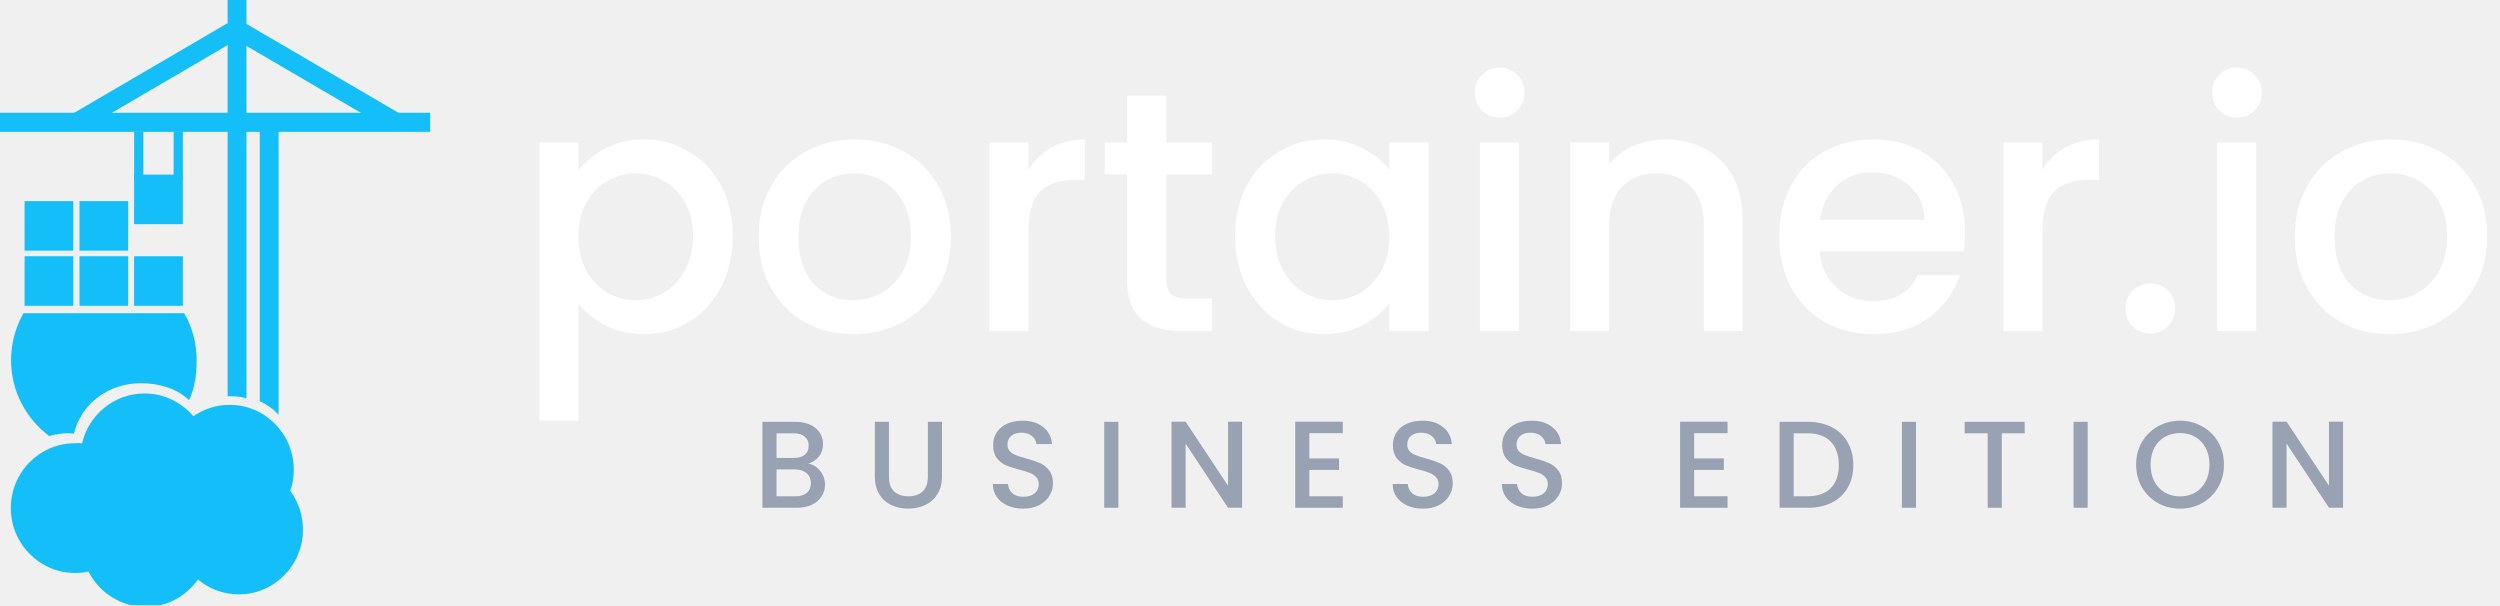
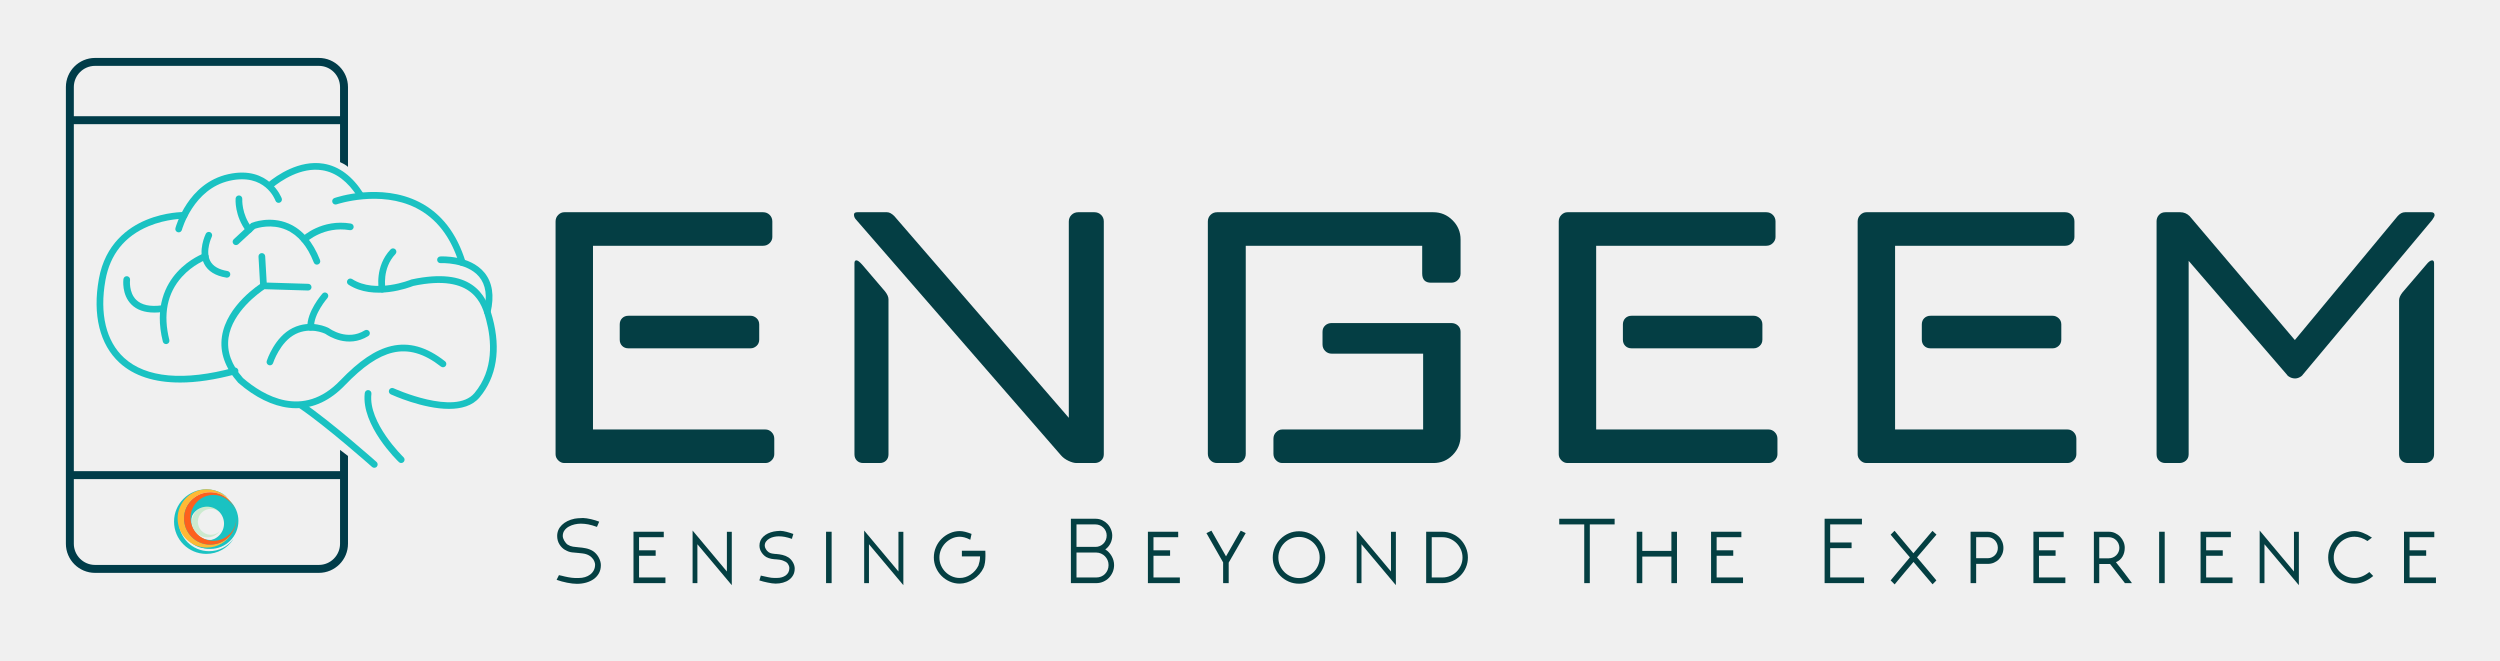
- <svg xmlns="http://www.w3.org/2000/svg" width="190" height="46" viewBox="0 0 190 46" fill="none">
-   <g clip-path="url(#clip0_10456_446383)">
-     <path fill-rule="evenodd" clip-rule="evenodd" d="M10.893 10.002H10.195V13.66H10.893V10.002Z" fill="#13BEF9" />
-     <path fill-rule="evenodd" clip-rule="evenodd" d="M13.895 10.002H13.197V13.66H13.895V10.002Z" fill="#13BEF9" />
-     <path fill-rule="evenodd" clip-rule="evenodd" d="M17.998 3.02L17.282 1.766L5.344 8.746L6.059 10.001L17.998 3.02Z" fill="#13BEF9" />
-     <path fill-rule="evenodd" clip-rule="evenodd" d="M17.928 3.02L18.643 1.766L30.582 8.746L29.866 10.001L17.928 3.02Z" fill="#13BEF9" />
-     <path fill-rule="evenodd" clip-rule="evenodd" d="M32.694 10.02V8.57H-0.016V10.02H32.694Z" fill="#13BEF9" />
-     <path fill-rule="evenodd" clip-rule="evenodd" d="M19.742 30.484V9.012H21.173V31.527C20.789 31.085 20.301 30.767 19.742 30.484Z" fill="#13BEF9" />
-     <path fill-rule="evenodd" clip-rule="evenodd" d="M17.299 30.113V-0.178H18.73V30.29C18.329 30.096 17.351 30.113 17.299 30.113Z" fill="#13BEF9" />
-     <path fill-rule="evenodd" clip-rule="evenodd" d="M3.737 33.136C1.992 31.828 0.84 29.743 0.84 27.375C0.84 26.12 1.171 24.883 1.782 23.805H14C14.629 24.883 14.943 26.12 14.943 27.375C14.943 28.47 14.803 29.495 14.367 30.414C13.442 29.513 12.08 29.124 10.701 29.124C8.258 29.124 6.163 30.662 5.622 32.959C5.43 32.941 5.308 32.924 5.116 32.924C4.645 32.941 4.191 33.012 3.737 33.136Z" fill="#13BEF9" />
-     <path fill-rule="evenodd" clip-rule="evenodd" d="M9.741 15.285H6.041V19.049H9.741V15.285Z" fill="#13BEF9" />
-     <path fill-rule="evenodd" clip-rule="evenodd" d="M5.569 15.285H1.869V19.049H5.569V15.285Z" fill="#13BEF9" />
-     <path fill-rule="evenodd" clip-rule="evenodd" d="M5.569 19.475H1.869V23.239H5.569V19.475Z" fill="#13BEF9" />
-     <path fill-rule="evenodd" clip-rule="evenodd" d="M9.741 19.475H6.041V23.239H9.741V19.475Z" fill="#13BEF9" />
-     <path fill-rule="evenodd" clip-rule="evenodd" d="M13.896 19.475H10.195V23.239H13.896V19.475Z" fill="#13BEF9" />
-     <path fill-rule="evenodd" clip-rule="evenodd" d="M13.896 13.271H10.195V17.036H13.896V13.271Z" fill="#13BEF9" />
-     <path fill-rule="evenodd" clip-rule="evenodd" d="M6.233 33.702C6.739 31.528 8.677 29.902 10.981 29.902C12.464 29.902 13.791 30.574 14.698 31.634C15.484 31.086 16.426 30.768 17.456 30.768C20.144 30.768 22.326 32.977 22.326 35.699C22.326 36.265 22.239 36.795 22.064 37.307C22.657 38.12 23.024 39.145 23.024 40.241C23.024 42.963 20.842 45.172 18.154 45.172C16.967 45.172 15.885 44.748 15.047 44.041C14.157 45.295 12.709 46.126 11.068 46.126C9.183 46.126 7.542 45.03 6.722 43.44C6.39 43.51 6.059 43.546 5.709 43.546C3.022 43.546 0.822 41.337 0.822 38.615C0.822 35.893 3.004 33.684 5.709 33.684C5.884 33.667 6.059 33.667 6.233 33.702Z" fill="#13BEF9" />
-     <path d="M43.964 12.941C44.467 12.282 45.151 11.727 46.018 11.277C46.885 10.826 47.864 10.601 48.956 10.601C50.204 10.601 51.339 10.913 52.362 11.537C53.402 12.143 54.217 13.001 54.806 14.111C55.395 15.22 55.69 16.494 55.69 17.933C55.69 19.371 55.395 20.663 54.806 21.807C54.217 22.933 53.402 23.817 52.362 24.459C51.339 25.083 50.204 25.395 48.956 25.395C47.864 25.395 46.893 25.178 46.044 24.745C45.195 24.294 44.501 23.739 43.964 23.081V31.973H41V10.835H43.964V12.941ZM52.674 17.933C52.674 16.945 52.466 16.095 52.05 15.385C51.651 14.657 51.114 14.111 50.438 13.747C49.779 13.365 49.069 13.175 48.306 13.175C47.561 13.175 46.85 13.365 46.174 13.747C45.515 14.128 44.978 14.683 44.562 15.411C44.163 16.139 43.964 16.997 43.964 17.985C43.964 18.973 44.163 19.839 44.562 20.585C44.978 21.313 45.515 21.867 46.174 22.249C46.85 22.63 47.561 22.821 48.306 22.821C49.069 22.821 49.779 22.63 50.438 22.249C51.114 21.85 51.651 21.278 52.05 20.533C52.466 19.787 52.674 18.921 52.674 17.933Z" fill="white" />
-     <path d="M64.835 25.395C63.483 25.395 62.261 25.091 61.169 24.485C60.077 23.861 59.219 22.994 58.595 21.885C57.971 20.758 57.659 19.458 57.659 17.985C57.659 16.529 57.98 15.237 58.621 14.111C59.262 12.984 60.138 12.117 61.247 11.511C62.356 10.904 63.596 10.601 64.965 10.601C66.334 10.601 67.574 10.904 68.683 11.511C69.792 12.117 70.668 12.984 71.309 14.111C71.95 15.237 72.271 16.529 72.271 17.985C72.271 19.441 71.942 20.732 71.283 21.859C70.624 22.985 69.723 23.861 68.579 24.485C67.452 25.091 66.204 25.395 64.835 25.395ZM64.835 22.821C65.598 22.821 66.308 22.639 66.967 22.275C67.643 21.911 68.189 21.365 68.605 20.637C69.021 19.909 69.229 19.025 69.229 17.985C69.229 16.945 69.03 16.069 68.631 15.359C68.232 14.631 67.704 14.085 67.045 13.721C66.386 13.357 65.676 13.175 64.913 13.175C64.15 13.175 63.44 13.357 62.781 13.721C62.14 14.085 61.628 14.631 61.247 15.359C60.866 16.069 60.675 16.945 60.675 17.985C60.675 19.527 61.065 20.723 61.845 21.573C62.642 22.405 63.639 22.821 64.835 22.821Z" fill="white" />
-     <path d="M78.165 12.915C78.599 12.187 79.171 11.623 79.881 11.225C80.609 10.809 81.467 10.601 82.455 10.601V13.669H81.701C80.54 13.669 79.656 13.963 79.049 14.553C78.46 15.142 78.165 16.165 78.165 17.621V25.161H75.201V10.835H78.165V12.915Z" fill="white" />
-     <path d="M88.638 13.253V21.183C88.638 21.72 88.759 22.11 89.002 22.353C89.262 22.578 89.695 22.691 90.302 22.691H92.122V25.161H89.782C88.447 25.161 87.424 24.849 86.714 24.225C86.003 23.601 85.648 22.587 85.648 21.183V13.253H83.958V10.835H85.648V7.273H88.638V10.835H92.122V13.253H88.638Z" fill="white" />
-     <path d="M93.865 17.933C93.865 16.494 94.16 15.22 94.75 14.111C95.356 13.001 96.171 12.143 97.194 11.537C98.234 10.913 99.378 10.601 100.626 10.601C101.752 10.601 102.732 10.826 103.564 11.277C104.413 11.71 105.089 12.256 105.592 12.915V10.835H108.582V25.161H105.592V23.029C105.089 23.705 104.404 24.268 103.538 24.719C102.671 25.169 101.683 25.395 100.574 25.395C99.343 25.395 98.216 25.083 97.194 24.459C96.171 23.817 95.356 22.933 94.75 21.807C94.16 20.663 93.865 19.371 93.865 17.933ZM105.592 17.985C105.592 16.997 105.384 16.139 104.968 15.411C104.569 14.683 104.04 14.128 103.382 13.747C102.723 13.365 102.012 13.175 101.25 13.175C100.487 13.175 99.776 13.365 99.118 13.747C98.459 14.111 97.922 14.657 97.506 15.385C97.107 16.095 96.908 16.945 96.908 17.933C96.908 18.921 97.107 19.787 97.506 20.533C97.922 21.278 98.459 21.85 99.118 22.249C99.794 22.63 100.504 22.821 101.25 22.821C102.012 22.821 102.723 22.63 103.382 22.249C104.04 21.867 104.569 21.313 104.968 20.585C105.384 19.839 105.592 18.973 105.592 17.985Z" fill="white" />
-     <path d="M113.983 8.937C113.445 8.937 112.995 8.755 112.631 8.391C112.267 8.027 112.085 7.576 112.085 7.039C112.085 6.501 112.267 6.051 112.631 5.687C112.995 5.323 113.445 5.141 113.983 5.141C114.503 5.141 114.945 5.323 115.309 5.687C115.673 6.051 115.855 6.501 115.855 7.039C115.855 7.576 115.673 8.027 115.309 8.391C114.945 8.755 114.503 8.937 113.983 8.937ZM115.439 10.835V25.161H112.475V10.835H115.439Z" fill="white" />
-     <path d="M126.558 10.601C127.685 10.601 128.69 10.835 129.574 11.303C130.475 11.771 131.177 12.464 131.68 13.383C132.183 14.301 132.434 15.411 132.434 16.711V25.161H129.496V17.153C129.496 15.87 129.175 14.891 128.534 14.215C127.893 13.521 127.017 13.175 125.908 13.175C124.799 13.175 123.915 13.521 123.256 14.215C122.615 14.891 122.294 15.87 122.294 17.153V25.161H119.33V10.835H122.294V12.473C122.779 11.883 123.395 11.424 124.14 11.095C124.903 10.765 125.709 10.601 126.558 10.601Z" fill="white" />
-     <path d="M149.345 17.647C149.345 18.184 149.31 18.669 149.241 19.103H138.295C138.382 20.247 138.806 21.165 139.569 21.859C140.332 22.552 141.268 22.899 142.377 22.899C143.972 22.899 145.098 22.231 145.757 20.897H148.955C148.522 22.214 147.733 23.297 146.589 24.147C145.462 24.979 144.058 25.395 142.377 25.395C141.008 25.395 139.777 25.091 138.685 24.485C137.61 23.861 136.761 22.994 136.137 21.885C135.53 20.758 135.227 19.458 135.227 17.985C135.227 16.511 135.522 15.22 136.111 14.111C136.718 12.984 137.558 12.117 138.633 11.511C139.725 10.904 140.973 10.601 142.377 10.601C143.729 10.601 144.934 10.895 145.991 11.485C147.048 12.074 147.872 12.906 148.461 13.981C149.05 15.038 149.345 16.26 149.345 17.647ZM146.251 16.711C146.234 15.619 145.844 14.743 145.081 14.085C144.318 13.426 143.374 13.097 142.247 13.097C141.224 13.097 140.349 13.426 139.621 14.085C138.893 14.726 138.46 15.601 138.321 16.711H146.251Z" fill="white" />
-     <path d="M155.226 12.915C155.659 12.187 156.231 11.623 156.942 11.225C157.67 10.809 158.528 10.601 159.516 10.601V13.669H158.762C157.6 13.669 156.716 13.963 156.11 14.553C155.52 15.142 155.226 16.165 155.226 17.621V25.161H152.262V10.835H155.226V12.915Z" fill="white" />
-     <path d="M163.436 25.343C162.899 25.343 162.448 25.161 162.084 24.797C161.72 24.433 161.538 23.982 161.538 23.445C161.538 22.907 161.72 22.457 162.084 22.093C162.448 21.729 162.899 21.547 163.436 21.547C163.956 21.547 164.398 21.729 164.762 22.093C165.126 22.457 165.308 22.907 165.308 23.445C165.308 23.982 165.126 24.433 164.762 24.797C164.398 25.161 163.956 25.343 163.436 25.343Z" fill="white" />
-     <path d="M170.02 8.937C169.482 8.937 169.032 8.755 168.668 8.391C168.304 8.027 168.122 7.576 168.122 7.039C168.122 6.501 168.304 6.051 168.668 5.687C169.032 5.323 169.482 5.141 170.02 5.141C170.54 5.141 170.982 5.323 171.346 5.687C171.71 6.051 171.892 6.501 171.892 7.039C171.892 7.576 171.71 8.027 171.346 8.391C170.982 8.755 170.54 8.937 170.02 8.937ZM171.476 10.835V25.161H168.512V10.835H171.476Z" fill="white" />
-     <path d="M181.581 25.395C180.229 25.395 179.007 25.091 177.915 24.485C176.823 23.861 175.965 22.994 175.341 21.885C174.717 20.758 174.405 19.458 174.405 17.985C174.405 16.529 174.726 15.237 175.367 14.111C176.009 12.984 176.884 12.117 177.993 11.511C179.103 10.904 180.342 10.601 181.711 10.601C183.081 10.601 184.32 10.904 185.429 11.511C186.539 12.117 187.414 12.984 188.055 14.111C188.697 15.237 189.017 16.529 189.017 17.985C189.017 19.441 188.688 20.732 188.029 21.859C187.371 22.985 186.469 23.861 185.325 24.485C184.199 25.091 182.951 25.395 181.581 25.395ZM181.581 22.821C182.344 22.821 183.055 22.639 183.713 22.275C184.389 21.911 184.935 21.365 185.351 20.637C185.767 19.909 185.975 19.025 185.975 17.985C185.975 16.945 185.776 16.069 185.377 15.359C184.979 14.631 184.45 14.085 183.791 13.721C183.133 13.357 182.422 13.175 181.659 13.175C180.897 13.175 180.186 13.357 179.527 13.721C178.886 14.085 178.375 14.631 177.993 15.359C177.612 16.069 177.421 16.945 177.421 17.985C177.421 19.527 177.811 20.723 178.591 21.573C179.389 22.405 180.385 22.821 181.581 22.821Z" fill="white" />
-     <path d="M61.44 35.234C61.791 35.297 62.089 35.482 62.333 35.789C62.578 36.096 62.7 36.444 62.7 36.833C62.7 37.165 62.612 37.465 62.437 37.735C62.267 37.998 62.02 38.208 61.694 38.365C61.368 38.515 60.989 38.59 60.557 38.59H57.943V32.057H60.434C60.879 32.057 61.262 32.133 61.581 32.283C61.901 32.433 62.142 32.637 62.305 32.894C62.468 33.145 62.549 33.426 62.549 33.74C62.549 34.116 62.449 34.429 62.249 34.68C62.048 34.931 61.779 35.115 61.44 35.234ZM59.015 34.802H60.34C60.691 34.802 60.964 34.724 61.158 34.567C61.359 34.404 61.459 34.172 61.459 33.871C61.459 33.577 61.359 33.348 61.158 33.185C60.964 33.016 60.691 32.931 60.34 32.931H59.015V34.802ZM60.463 37.716C60.826 37.716 61.111 37.628 61.318 37.453C61.525 37.277 61.628 37.033 61.628 36.72C61.628 36.4 61.519 36.146 61.299 35.958C61.08 35.77 60.788 35.676 60.425 35.676H59.015V37.716H60.463Z" fill="#98A2B3" />
-     <path d="M67.558 32.057V36.221C67.558 36.717 67.687 37.089 67.944 37.34C68.207 37.591 68.57 37.716 69.034 37.716C69.504 37.716 69.868 37.591 70.125 37.34C70.388 37.089 70.519 36.717 70.519 36.221V32.057H71.591V36.203C71.591 36.735 71.475 37.187 71.243 37.556C71.011 37.926 70.701 38.202 70.313 38.383C69.924 38.565 69.495 38.656 69.025 38.656C68.555 38.656 68.126 38.565 67.737 38.383C67.355 38.202 67.051 37.926 66.825 37.556C66.6 37.187 66.487 36.735 66.487 36.203V32.057H67.558Z" fill="#98A2B3" />
-     <path d="M77.771 38.656C77.332 38.656 76.937 38.581 76.587 38.431C76.236 38.274 75.96 38.054 75.759 37.773C75.559 37.49 75.459 37.161 75.459 36.785H76.605C76.63 37.068 76.74 37.299 76.934 37.481C77.135 37.663 77.414 37.754 77.771 37.754C78.141 37.754 78.429 37.666 78.636 37.49C78.843 37.309 78.946 37.077 78.946 36.795C78.946 36.575 78.88 36.397 78.749 36.259C78.623 36.121 78.463 36.015 78.269 35.94C78.081 35.864 77.818 35.783 77.48 35.695C77.053 35.582 76.706 35.469 76.436 35.357C76.173 35.238 75.947 35.056 75.759 34.812C75.571 34.567 75.477 34.241 75.477 33.834C75.477 33.458 75.571 33.129 75.759 32.847C75.947 32.565 76.21 32.349 76.549 32.198C76.887 32.048 77.279 31.973 77.724 31.973C78.357 31.973 78.874 32.133 79.275 32.452C79.682 32.765 79.908 33.198 79.952 33.749H78.767C78.749 33.511 78.636 33.307 78.429 33.138C78.222 32.969 77.95 32.885 77.611 32.885C77.304 32.885 77.053 32.963 76.859 33.12C76.665 33.276 76.568 33.502 76.568 33.796C76.568 33.997 76.627 34.163 76.746 34.294C76.872 34.42 77.028 34.52 77.216 34.595C77.404 34.67 77.661 34.752 77.987 34.84C78.419 34.959 78.77 35.078 79.04 35.197C79.316 35.316 79.547 35.501 79.736 35.752C79.93 35.996 80.027 36.325 80.027 36.739C80.027 37.071 79.936 37.384 79.754 37.678C79.579 37.973 79.319 38.211 78.974 38.393C78.636 38.568 78.235 38.656 77.771 38.656Z" fill="#98A2B3" />
-     <path d="M84.995 32.057V38.59H83.923V32.057H84.995Z" fill="#98A2B3" />
-     <path d="M94.401 38.59H93.33L90.106 33.712V38.59H89.034V32.048H90.106L93.33 36.917V32.048H94.401V38.59Z" fill="#98A2B3" />
-     <path d="M99.512 32.922V34.84H101.768V35.714H99.512V37.716H102.05V38.59H98.44V32.048H102.05V32.922H99.512Z" fill="#98A2B3" />
-     <path d="M108.155 38.656C107.716 38.656 107.321 38.581 106.97 38.431C106.619 38.274 106.343 38.054 106.143 37.773C105.942 37.49 105.842 37.161 105.842 36.785H106.989C107.014 37.068 107.124 37.299 107.318 37.481C107.518 37.663 107.797 37.754 108.155 37.754C108.524 37.754 108.813 37.666 109.019 37.49C109.226 37.309 109.33 37.077 109.33 36.795C109.33 36.575 109.264 36.397 109.132 36.259C109.007 36.121 108.847 36.015 108.653 35.94C108.465 35.864 108.202 35.783 107.863 35.695C107.437 35.582 107.089 35.469 106.82 35.357C106.557 35.238 106.331 35.056 106.143 34.812C105.955 34.567 105.861 34.241 105.861 33.834C105.861 33.458 105.955 33.129 106.143 32.847C106.331 32.565 106.594 32.349 106.933 32.198C107.271 32.048 107.663 31.973 108.108 31.973C108.74 31.973 109.257 32.133 109.659 32.452C110.066 32.765 110.291 33.198 110.335 33.749H109.151C109.132 33.511 109.019 33.307 108.813 33.138C108.606 32.969 108.333 32.885 107.995 32.885C107.688 32.885 107.437 32.963 107.243 33.12C107.048 33.276 106.951 33.502 106.951 33.796C106.951 33.997 107.011 34.163 107.13 34.294C107.255 34.42 107.412 34.52 107.6 34.595C107.788 34.67 108.045 34.752 108.371 34.84C108.803 34.959 109.154 35.078 109.424 35.197C109.699 35.316 109.931 35.501 110.119 35.752C110.313 35.996 110.411 36.325 110.411 36.739C110.411 37.071 110.32 37.384 110.138 37.678C109.962 37.973 109.702 38.211 109.358 38.393C109.019 38.568 108.618 38.656 108.155 38.656Z" fill="#98A2B3" />
-     <path d="M116.46 38.656C116.021 38.656 115.626 38.581 115.275 38.431C114.924 38.274 114.649 38.054 114.448 37.773C114.247 37.49 114.147 37.161 114.147 36.785H115.294C115.319 37.068 115.429 37.299 115.623 37.481C115.824 37.663 116.102 37.754 116.46 37.754C116.829 37.754 117.118 37.666 117.324 37.49C117.531 37.309 117.635 37.077 117.635 36.795C117.635 36.575 117.569 36.397 117.437 36.259C117.312 36.121 117.152 36.015 116.958 35.94C116.77 35.864 116.507 35.783 116.168 35.695C115.742 35.582 115.394 35.469 115.125 35.357C114.862 35.238 114.636 35.056 114.448 34.812C114.26 34.567 114.166 34.241 114.166 33.834C114.166 33.458 114.26 33.129 114.448 32.847C114.636 32.565 114.899 32.349 115.238 32.198C115.576 32.048 115.968 31.973 116.413 31.973C117.046 31.973 117.563 32.133 117.964 32.452C118.371 32.765 118.597 33.198 118.64 33.749H117.456C117.437 33.511 117.324 33.307 117.118 33.138C116.911 32.969 116.638 32.885 116.3 32.885C115.993 32.885 115.742 32.963 115.548 33.12C115.354 33.276 115.256 33.502 115.256 33.796C115.256 33.997 115.316 34.163 115.435 34.294C115.56 34.42 115.717 34.52 115.905 34.595C116.093 34.67 116.35 34.752 116.676 34.84C117.108 34.959 117.459 35.078 117.729 35.197C118.004 35.316 118.236 35.501 118.424 35.752C118.618 35.996 118.716 36.325 118.716 36.739C118.716 37.071 118.625 37.384 118.443 37.678C118.268 37.973 118.007 38.211 117.663 38.393C117.324 38.568 116.923 38.656 116.46 38.656Z" fill="#98A2B3" />
-     <path d="M128.757 32.922V34.84H131.013V35.714H128.757V37.716H131.295V38.59H127.686V32.048H131.295V32.922H128.757Z" fill="#98A2B3" />
-     <path d="M137.381 32.057C138.077 32.057 138.685 32.192 139.205 32.461C139.731 32.725 140.135 33.107 140.417 33.608C140.706 34.103 140.85 34.683 140.85 35.347C140.85 36.011 140.706 36.588 140.417 37.077C140.135 37.566 139.731 37.942 139.205 38.205C138.685 38.462 138.077 38.59 137.381 38.59H135.247V32.057H137.381ZM137.381 37.716C138.146 37.716 138.732 37.509 139.139 37.096C139.546 36.682 139.75 36.099 139.75 35.347C139.75 34.589 139.546 33.997 139.139 33.571C138.732 33.145 138.146 32.931 137.381 32.931H136.319V37.716H137.381Z" fill="#98A2B3" />
-     <path d="M145.615 32.057V38.59H144.544V32.057H145.615Z" fill="#98A2B3" />
-     <path d="M153.875 32.057V32.931H152.136V38.59H151.064V32.931H149.316V32.057H153.875Z" fill="#98A2B3" />
-     <path d="M158.664 32.057V38.59H157.592V32.057H158.664Z" fill="#98A2B3" />
-     <path d="M165.682 38.656C165.075 38.656 164.514 38.515 164 38.233C163.492 37.945 163.088 37.547 162.787 37.039C162.493 36.525 162.345 35.949 162.345 35.31C162.345 34.67 162.493 34.097 162.787 33.59C163.088 33.082 163.492 32.687 164 32.405C164.514 32.117 165.075 31.973 165.682 31.973C166.297 31.973 166.857 32.117 167.365 32.405C167.879 32.687 168.283 33.082 168.578 33.59C168.872 34.097 169.019 34.67 169.019 35.31C169.019 35.949 168.872 36.525 168.578 37.039C168.283 37.547 167.879 37.945 167.365 38.233C166.857 38.515 166.297 38.656 165.682 38.656ZM165.682 37.725C166.115 37.725 166.5 37.628 166.839 37.434C167.177 37.233 167.44 36.952 167.628 36.588C167.823 36.218 167.92 35.792 167.92 35.31C167.92 34.827 167.823 34.404 167.628 34.041C167.44 33.677 167.177 33.398 166.839 33.204C166.5 33.01 166.115 32.913 165.682 32.913C165.25 32.913 164.865 33.01 164.526 33.204C164.188 33.398 163.922 33.677 163.727 34.041C163.539 34.404 163.445 34.827 163.445 35.31C163.445 35.792 163.539 36.218 163.727 36.588C163.922 36.952 164.188 37.233 164.526 37.434C164.865 37.628 165.25 37.725 165.682 37.725Z" fill="#98A2B3" />
-     <path d="M178.073 38.59H177.002L173.778 33.712V38.59H172.706V32.048H173.778L177.002 36.917V32.048H178.073V38.59Z" fill="#98A2B3" />
+ <svg xmlns="http://www.w3.org/2000/svg" id="a" viewBox="0 0 1893.45 500.4">
+   <defs>
+     <style>.b{fill:#00cc13;opacity:.15;}.c{fill:#1ac2c2;}.d{fill:#043e44;}.e{fill:#003c49;}.f{fill:#043f42;}.g{fill:#fd601d;}.h{fill:#ffb935;}</style>
+   </defs>
+   <g>
+     <g>
+       <path class="d" d="M449.12,325.29h130.68c1.71,0,3.25,.68,4.6,2.02,1.35,1.35,2.02,3.01,2.02,4.97v11.78c0,1.72-.68,3.26-2.02,4.6-1.35,1.35-2.89,2.03-4.6,2.03h-152.4c-1.72,0-3.25-.67-4.6-2.03-1.35-1.34-2.02-2.88-2.02-4.6V167.73c0-1.96,.67-3.62,2.02-4.97,1.35-1.35,2.88-2.02,4.6-2.02h150.56c1.96,0,3.62,.68,4.97,2.02,1.35,1.35,2.02,3.01,2.02,4.97v11.78c0,1.72-.68,3.25-2.02,4.6-1.35,1.35-3.01,2.03-4.97,2.03h-128.84v139.15Zm20.25-79.51c0-1.96,.61-3.56,1.84-4.79,1.23-1.23,2.82-1.84,4.79-1.84h92.4c1.71,0,3.25,.62,4.6,1.84,1.35,1.23,2.02,2.82,2.02,4.79v11.41c0,1.97-.68,3.56-2.02,4.79-1.35,1.23-2.89,1.84-4.6,1.84h-92.4c-1.97,0-3.56-.61-4.79-1.84-1.23-1.23-1.84-2.82-1.84-4.79v-11.41Z" />
+       <path class="d" d="M809.5,167.73c0-1.96,.69-3.62,2.05-4.97,1.37-1.35,3.05-2.02,5.04-2.02h12.32c1.99,0,3.67,.68,5.04,2.02,1.37,1.35,2.05,3.01,2.05,4.97v176.33c0,1.97-.68,3.56-2.03,4.79-1.35,1.23-3.01,1.84-4.98,1.84h-13.65c-1.73,0-3.75-.55-6.09-1.66-2.34-1.1-4.25-2.51-5.72-4.23l-154.91-178.17c-1.23-1.23-1.84-2.58-1.84-4.05,0-1.23,.86-1.84,2.58-1.84h22.46c1.71,0,3.55,.98,5.52,2.94l132.15,152.77V167.73Zm-136.57,176.33c0,1.97-.61,3.56-1.84,4.79s-2.82,1.84-4.79,1.84h-12.52c-1.97,0-3.56-.61-4.79-1.84-1.23-1.23-1.84-2.82-1.84-4.79V199.39c0-1.47,.49-2.21,1.47-2.21s2.45,1.1,4.42,3.31l17.3,20.25c1.71,2.21,2.58,4.17,2.58,5.89v117.43Z" />
+       <path class="d" d="M1085.55,160.74c5.65,0,10.51,2.02,14.57,6.07,4.06,4.05,6.09,8.9,6.09,14.54v25.77c0,1.97-.69,3.62-2.05,4.97-1.37,1.35-3.04,2.02-5.03,2.02h-15.28c-4.48,0-6.71-2.33-6.71-6.99v-20.98h-133.63v157.55c0,1.97-.62,3.62-1.84,4.97-1.23,1.35-2.82,2.03-4.79,2.03h-15.09c-1.97,0-3.62-.67-4.97-2.03-1.35-1.34-2.02-3-2.02-4.97V167.73c0-1.96,.67-3.62,2.02-4.97,1.35-1.35,3.01-2.02,4.98-2.02h163.76Zm13.57,83.93c1.99,0,3.66,.61,5.03,1.84,1.37,1.23,2.05,2.82,2.05,4.79v78.78c0,5.65-1.99,10.49-5.97,14.54-3.98,4.05-8.82,6.07-14.54,6.07h-114.59c-1.72,0-3.25-.67-4.6-2.03-1.35-1.34-2.02-3-2.02-4.97v-11.41c0-1.96,.67-3.62,2.02-4.97,1.35-1.35,2.88-2.02,4.6-2.02h106.75v-57.43h-69.21c-1.97,0-3.62-.67-4.97-2.02-1.35-1.35-2.02-3-2.02-4.97v-9.57c0-1.96,.67-3.55,2.02-4.79,1.35-1.23,3-1.84,4.97-1.84h90.46Z" />
+       <path class="d" d="M1208.9,325.29h130.68c1.71,0,3.25,.68,4.6,2.02,1.34,1.35,2.02,3.01,2.02,4.97v11.78c0,1.72-.68,3.26-2.02,4.6s-2.89,2.03-4.6,2.03h-152.4c-1.72,0-3.25-.67-4.6-2.03-1.35-1.34-2.02-2.88-2.02-4.6V167.73c0-1.96,.67-3.62,2.02-4.97s2.88-2.02,4.6-2.02h150.56c1.96,0,3.62,.68,4.97,2.02,1.35,1.35,2.03,3.01,2.03,4.97v11.78c0,1.72-.68,3.25-2.03,4.6-1.35,1.35-3.01,2.03-4.97,2.03h-128.84v139.15Zm20.25-79.51c0-1.96,.61-3.56,1.84-4.79,1.23-1.23,2.82-1.84,4.79-1.84h92.4c1.71,0,3.25,.62,4.6,1.84,1.35,1.23,2.02,2.82,2.02,4.79v11.41c0,1.97-.68,3.56-2.02,4.79-1.35,1.23-2.89,1.84-4.6,1.84h-92.4c-1.97,0-3.56-.61-4.79-1.84-1.23-1.23-1.84-2.82-1.84-4.79v-11.41Z" />
+       <path class="d" d="M1435.29,325.29h130.68c1.71,0,3.25,.68,4.6,2.02,1.34,1.35,2.02,3.01,2.02,4.97v11.78c0,1.72-.68,3.26-2.02,4.6s-2.89,2.03-4.6,2.03h-152.4c-1.72,0-3.25-.67-4.6-2.03-1.35-1.34-2.02-2.88-2.02-4.6V167.73c0-1.96,.67-3.62,2.02-4.97s2.88-2.02,4.6-2.02h150.56c1.96,0,3.62,.68,4.97,2.02,1.35,1.35,2.03,3.01,2.03,4.97v11.78c0,1.72-.68,3.25-2.03,4.6-1.35,1.35-3.01,2.03-4.97,2.03h-128.84v139.15Zm20.25-79.51c0-1.96,.61-3.56,1.84-4.79,1.23-1.23,2.82-1.84,4.79-1.84h92.4c1.71,0,3.25,.62,4.6,1.84,1.35,1.23,2.02,2.82,2.02,4.79v11.41c0,1.97-.68,3.56-2.02,4.79-1.35,1.23-2.89,1.84-4.6,1.84h-92.4c-1.97,0-3.56-.61-4.79-1.84-1.23-1.23-1.84-2.82-1.84-4.79v-11.41Z" />
+       <path class="d" d="M1633.33,167.73c0-1.96,.62-3.62,1.87-4.97,1.24-1.35,2.86-2.02,4.86-2.02h11.21c2.74,0,5.1,.98,7.1,2.94l79.7,93.87,77.86-93.87c1.74-1.96,3.61-2.94,5.6-2.94h19.8c1.71,0,2.58,.74,2.58,2.21,0,.74-.62,1.97-1.84,3.68l-97.92,117.06c-.25,.49-.74,.98-1.47,1.47-1.47,.98-2.95,1.47-4.42,1.47-1.72,0-3.31-.49-4.79-1.47-.74-.49-1.23-.98-1.47-1.47l-74.36-86.14v146.51c0,1.97-.69,3.56-2.06,4.79-1.37,1.23-3.05,1.84-5.04,1.84h-10.46c-2,0-3.62-.61-4.86-1.84-1.25-1.23-1.87-2.82-1.87-4.79V167.73Zm183.69,59.63c0-1.71,.86-3.68,2.58-5.89l17.96-20.98c1.75-2.21,3.24-3.31,4.49-3.31,.98,0,1.47,.74,1.47,2.21v144.67c0,1.97-.69,3.56-2.05,4.79-1.37,1.23-3.05,1.84-5.04,1.84h-12.7c-1.99,0-3.61-.61-4.85-1.84-1.24-1.23-1.86-2.82-1.86-4.79v-116.69Z" />
+     </g>
+     <g>
+       <path class="c" d="M285.18,349.87c-.34-.3-34.25-30.42-55.42-44.83-1.16-.79-2.74-.49-3.53,.67-.79,1.16-.49,2.74,.67,3.52,20.9,14.23,54.57,44.13,54.9,44.43,.48,.43,1.09,.64,1.69,.64,.7,0,1.39-.29,1.9-.85,.93-1.05,.84-2.65-.21-3.58Z" />
+       <path class="c" d="M303.88,350.69c-.63,0-1.26-.23-1.76-.71-1.18-1.13-28.79-27.93-25.85-52.31,.17-1.39,1.44-2.38,2.82-2.22,1.39,.17,2.38,1.43,2.22,2.82-2.64,21.89,24.06,47.78,24.33,48.04,1.01,.97,1.04,2.58,.07,3.59-.5,.52-1.16,.78-1.83,.78Z" />
+       <path class="c" d="M340.07,309.68c-19.82,0-42.7-10.38-44.09-11.02-1.27-.59-1.83-2.09-1.24-3.36,.59-1.27,2.09-1.83,3.36-1.24,.46,.21,46.63,21.17,61.26,3.64,14.83-17.76,12.97-40.06,8.8-55.65-3.05-11.42-9.41-35.16-55.15-25.49-2.95,1.19-29.85,11.44-49.06-.94-1.18-.76-1.52-2.33-.76-3.51,.76-1.18,2.33-1.52,3.51-.76,17.7,11.41,44.32,.54,44.58,.42l.22-.09,.23-.05c44.9-9.56,56.36,10.53,61.33,29.1,6.43,24.01,3.04,44.83-9.81,60.21-5.43,6.5-13.98,8.74-23.19,8.74Z" />
+       <path class="c" d="M369.07,238.73c-.19,0-.39-.02-.58-.07-1.36-.32-2.21-1.69-1.89-3.05,2.63-11.19,1.37-19.96-3.76-26.06-9.41-11.22-28.88-10.26-29.08-10.25-1.41,.07-2.6-.99-2.68-2.39-.08-1.4,.99-2.6,2.39-2.68,.9-.06,22.22-1.1,33.25,12.05,6.21,7.4,7.82,17.65,4.81,30.48-.28,1.17-1.32,1.96-2.47,1.96Z" />
+       <path class="c" d="M350.13,201.44c-1.08,0-2.09-.7-2.42-1.79-6.19-20.12-17.11-34.28-32.44-42.07-27.35-13.9-59.98-2.92-60.31-2.81-1.33,.46-2.77-.25-3.23-1.57-.46-1.32,.24-2.77,1.57-3.23,1.41-.49,34.94-11.8,64.23,3.06,16.63,8.44,28.41,23.62,35.03,45.12,.41,1.34-.34,2.76-1.68,3.17-.25,.08-.5,.11-.75,.11Z" />
+       <path class="c" d="M273.15,150.52c-.84,0-1.66-.42-2.15-1.18-7.5-11.87-16.52-18.73-26.83-20.39-16.44-2.66-31.96,8.34-37.87,13.19-1.08,.89-2.68,.73-3.57-.35-.89-1.08-.73-2.68,.35-3.57,6.44-5.29,23.42-17.26,41.9-14.27,11.8,1.91,22,9.54,30.31,22.69,.75,1.18,.4,2.75-.79,3.5-.42,.27-.89,.39-1.35,.39Z" />
+       <path class="c" d="M135.31,175.98c-.22,0-.44-.03-.66-.09-1.35-.36-2.16-1.75-1.79-3.1,.37-1.39,9.42-34.05,39.95-40.86,31.22-6.96,40.49,18.08,40.58,18.33,.47,1.32-.22,2.77-1.54,3.24-1.32,.47-2.77-.22-3.24-1.54-.31-.85-7.95-21.04-34.69-15.07-27.5,6.13-36.07,36.91-36.16,37.22-.3,1.13-1.33,1.88-2.45,1.88Z" />
+       <path class="c" d="M289.43,221.56c-1.19,0-2.25-.84-2.49-2.05-.14-.72-3.28-17.76,8.89-30.61,.96-1.02,2.57-1.06,3.59-.1,1.02,.96,1.06,2.57,.1,3.59-10.4,10.98-7.62,26-7.59,26.15,.27,1.38-.63,2.71-2.01,2.97-.16,.03-.33,.05-.49,.05Z" />
+       <path class="c" d="M136.25,289.72c-19.36,0-34.83-5.01-45.69-14.96-15.01-13.76-20.57-36.31-15.68-63.5,4.79-26.61,22.16-38.99,35.89-44.69,14.72-6.11,28.15-5.99,28.71-5.99,1.4,.02,2.52,1.17,2.5,2.57-.02,1.4-1.17,2.55-2.57,2.5-.23,0-13.14-.07-26.85,5.67-18.18,7.6-29.18,21.34-32.69,40.84-4.58,25.42,.44,46.33,14.12,58.87,16.56,15.18,45.38,17.75,83.36,7.45,1.35-.37,2.75,.43,3.11,1.78,.37,1.35-.43,2.75-1.78,3.11-15.65,4.25-29.86,6.36-42.43,6.36Z" />
+       <path class="c" d="M171.89,210.3c-.13,0-.27,0-.41-.03-8.29-1.34-13.94-4.82-16.8-10.35-5.1-9.86,.93-22.34,1.18-22.87,.62-1.26,2.14-1.78,3.4-1.16,1.26,.62,1.77,2.14,1.16,3.39h0c-.05,.11-5.15,10.75-1.22,18.32,2.08,4.02,6.49,6.59,13.09,7.66,1.38,.22,2.32,1.53,2.1,2.91-.2,1.25-1.28,2.13-2.5,2.13Z" />
+       <path class="c" d="M116.84,236.73c-7.43,0-13.24-2.05-17.33-6.12-7.47-7.45-6.1-18.75-6.04-19.22,.18-1.39,1.46-2.37,2.84-2.19,1.39,.18,2.37,1.45,2.19,2.84-.02,.13-1.08,9.36,4.62,15.01,4.01,3.98,10.53,5.4,19.38,4.22,1.39-.18,2.66,.79,2.85,2.18,.18,1.39-.79,2.67-2.18,2.85-2.22,.3-4.33,.44-6.33,.44Z" />
+       <path class="c" d="M125.79,260.62c-1.14,0-2.17-.77-2.46-1.92-6.61-26.32,2.23-43.11,10.81-52.57,9.27-10.21,20-14.14,20.45-14.3,1.32-.47,2.77,.21,3.24,1.53,.47,1.32-.21,2.77-1.53,3.24-.16,.06-10.16,3.77-18.54,13.09-11.16,12.4-14.35,28.47-9.51,47.77,.34,1.36-.48,2.74-1.84,3.08-.21,.05-.41,.08-.62,.08Z" />
+       <path class="c" d="M224.32,309.17c-1.74,0-3.5-.1-5.28-.3-12.54-1.39-25.84-7.91-38.46-18.85l-.24-.23c-9.89-11.15-14.01-22.87-12.26-34.84,3.5-23.9,29.07-39.97,30.15-40.64l.65-.4,34.59,1.05c1.4,.04,2.5,1.21,2.46,2.61s-1.22,2.5-2.61,2.46l-33.03-1c-3.84,2.56-24.33,17.06-27.19,36.68-1.51,10.37,2.16,20.66,10.92,30.59,15.46,13.35,45.44,31.2,73.55,1.95,14.42-15,26.73-23.31,38.76-26.14,13.51-3.18,26.84,.59,40.75,11.53,1.1,.87,1.29,2.46,.43,3.56-.87,1.1-2.46,1.29-3.56,.43-12.62-9.93-24.54-13.39-36.45-10.58-11.04,2.6-22.56,10.46-36.27,24.72-11.11,11.56-23.51,17.4-36.92,17.4Z" />
+       <path class="c" d="M199.58,219c-1.33,0-2.45-1.04-2.53-2.39l-1.27-22.24c-.08-1.4,.99-2.6,2.39-2.68,1.39-.07,2.6,.99,2.68,2.39l1.27,22.24c.08,1.4-.99,2.6-2.39,2.68-.05,0-.1,0-.15,0Z" />
+       <path class="c" d="M204.44,276.69c-.26,0-.52-.04-.78-.12-1.33-.43-2.07-1.86-1.64-3.19,.24-.74,5.98-18.23,19.69-24.97,13.89-6.83,26.71-.25,27.25,.03l.33,.21c.55,.4,13.64,9.83,26.96,1.57,1.19-.74,2.76-.37,3.49,.82,.74,1.19,.37,2.76-.82,3.49-15.5,9.61-30.48-.27-32.46-1.67-1.28-.61-11.67-5.23-22.51,.1-11.79,5.8-17.05,21.81-17.1,21.97-.35,1.08-1.34,1.76-2.42,1.76Z" />
+       <path class="c" d="M235.31,250.4c-1.36,0-2.48-1.07-2.53-2.44-.46-11.94,10.93-25.04,11.41-25.59,.92-1.05,2.53-1.16,3.58-.23,1.05,.92,1.16,2.53,.23,3.58-.11,.12-10.53,12.14-10.15,22.05,.05,1.4-1.04,2.58-2.44,2.63-.03,0-.07,0-.1,0Z" />
+       <path class="c" d="M240.03,200.44c-1.02,0-1.97-.61-2.36-1.62-4.89-12.55-11.95-20.89-20.99-24.8-10.89-4.7-21.48-1.46-23.63-.7l-12.6,11.64c-1.03,.95-2.63,.89-3.59-.14-.95-1.03-.89-2.63,.14-3.59l13.3-12.29,.42-.17c.55-.23,13.76-5.5,27.89,.56,10.37,4.45,18.37,13.75,23.78,27.64,.51,1.31-.14,2.78-1.44,3.29-.3,.12-.61,.17-.92,.17Z" />
+       <path class="c" d="M230.49,183.89c-.67,0-1.34-.27-1.84-.79-.96-1.02-.92-2.62,.1-3.59,.6-.57,14.94-13.87,37-10.19,1.38,.23,2.32,1.54,2.08,2.92-.23,1.38-1.54,2.32-2.92,2.08-19.6-3.28-32.54,8.74-32.67,8.86-.49,.46-1.12,.7-1.75,.7Z" />
+       <path class="c" d="M188.68,176.44c-.76,0-1.52-.34-2.02-1-9.13-11.95-8.26-24.56-8.22-25.09,.11-1.4,1.33-2.44,2.73-2.33,1.39,.11,2.44,1.33,2.33,2.72,0,.12-.71,11.28,7.19,21.63,.85,1.11,.64,2.71-.48,3.56-.46,.35-1,.52-1.54,.52Z" />
+     </g>
+     <g>
+       <path class="e" d="M263.56,346.6v65.21c0,12.17-9.9,22.07-22.07,22.07H71.97c-12.17,0-22.07-9.9-22.07-22.07V65.95c0-12.17,9.9-22.07,22.07-22.07H241.49c12.17,0,22.07,9.9,22.07,22.07v60.6c-.45-1.2-6.02-3.79-6.02-3.79v-56.82c0-8.85-7.2-16.05-16.05-16.05H71.97c-8.85,0-16.05,7.2-16.05,16.05V411.81c0,8.85,7.2,16.05,16.05,16.05H241.49c8.85,0,16.05-7.2,16.05-16.05v-71.07l6.02,4.59v1.28Z" />
+       <rect class="e" x="52.91" y="88.02" width="207.64" height="6.02" />
+       <rect class="e" x="53.03" y="356.84" width="207.64" height="6.02" />
+     </g>
+     <path class="c" d="M156.84,415.41c-10.39,0-18.84-8.45-18.84-18.84s8.45-18.84,18.84-18.84,18.84,8.45,18.84,18.84-8.45,18.84-18.84,18.84Zm0-31.67c-7.07,0-12.83,5.75-12.83,12.83s5.75,12.82,12.83,12.82,12.83-5.75,12.83-12.82-5.75-12.83-12.83-12.83Z" />
+     <g>
+       <path class="f" d="M455.08,428.07c0,2.28-.48,4.29-1.44,6.05-.96,1.76-2.27,3.23-3.92,4.42-1.65,1.19-3.58,2.09-5.77,2.71-2.2,.62-4.53,.93-6.99,.93-1.04,0-2.2-.07-3.48-.22-1.28-.15-2.6-.36-3.96-.63-1.36-.27-2.71-.59-4.07-.96-1.36-.37-2.65-.78-3.89-1.22l1.78-3.55,2.37,.52c.59,.15,1.28,.32,2.07,.52,.79,.2,1.63,.37,2.52,.52,.89,.15,1.78,.28,2.66,.41,.89,.12,1.7,.19,2.44,.19h3.03c1.63,0,3.18-.22,4.66-.67,1.48-.44,2.79-1.1,3.92-1.96,1.13-.86,2.04-1.92,2.7-3.18s1-2.7,1-4.33c0-.69-.17-1.45-.52-2.29-.35-.84-.72-1.53-1.11-2.07v.07c-.69-.94-1.47-1.69-2.33-2.26-.86-.57-1.75-1-2.66-1.29-.91-.3-1.88-.51-2.89-.63-1.01-.12-2.01-.23-3-.33-1.68-.1-3.38-.26-5.11-.48-1.73-.22-3.38-.83-4.96-1.81v.07c-1.78-.99-3.24-2.42-4.4-4.29-1.16-1.87-1.74-4-1.74-6.36,0-3.26,1.2-6.04,3.59-8.36,2.39-2.32,5.59-3.9,9.58-4.74h-.07c.59-.1,1.47-.21,2.63-.33,1.16-.12,2.45-.19,3.89-.19,.79,0,1.7,.09,2.74,.25,1.04,.17,2.11,.38,3.22,.62,1.11,.24,2.21,.53,3.29,.87,1.08,.34,2.07,.68,2.96,1.02l-1.7,3.97c-1.28-.44-2.45-.83-3.52-1.15-1.06-.32-2.07-.57-3.03-.74-.96-.17-1.9-.31-2.81-.41-.91-.1-1.86-.15-2.85-.15-1.53,0-3.1,.19-4.7,.55-1.6,.37-3.07,.93-4.4,1.67-1.33,.74-2.43,1.7-3.29,2.89-.86,1.18-1.29,2.59-1.29,4.22,0,.54,.1,1.12,.3,1.74,.2,.62,.47,1.22,.82,1.81,.35,.59,.74,1.16,1.19,1.7,.44,.54,.91,.99,1.41,1.33,1.29,.79,2.63,1.29,4.04,1.52,1.41,.22,2.83,.38,4.27,.48,1.68,.1,3.5,.35,5.45,.74s3.77,1.11,5.45,2.15c.89,.59,1.69,1.3,2.41,2.11,.72,.82,1.34,1.69,1.85,2.63,.52,.94,.93,1.92,1.22,2.93,.3,1.01,.45,2.02,.45,3Z" />
+       <path class="f" d="M479.79,441.65v-38.92h22.94v4.14h-18.72v9.92h12.58v4.14h-12.58v16.43h19.98v4.29h-24.2Z" />
+       <path class="f" d="M554.24,402.8v40.4l-26.05-31.01v29.45h-3.63v-39.81l25.97,31.01v-30.04h3.7Z" />
+       <path class="f" d="M601.89,430.7c0,1.83-.38,3.44-1.15,4.85-.77,1.41-1.8,2.59-3.11,3.55-1.31,.96-2.85,1.69-4.62,2.18s-3.65,.74-5.62,.74c-.84,0-1.76-.08-2.77-.23-1.01-.15-2.07-.34-3.18-.57-1.11-.23-2.21-.48-3.29-.75-1.09-.27-2.1-.56-3.03-.87l1.11-3.66c1.73,.4,3.52,.79,5.36,1.18,1.85,.4,3.39,.59,4.62,.59h2.37c1.23,0,2.41-.16,3.52-.48,1.11-.32,2.1-.79,2.96-1.4,.86-.62,1.54-1.39,2.04-2.33,.49-.94,.74-2.02,.74-3.25,0-.59-.12-1.19-.37-1.81-.25-.62-.52-1.12-.81-1.51-.44-.59-.99-1.07-1.63-1.44-.64-.37-1.34-.69-2.11-.96-.77-.27-1.54-.47-2.33-.59-.79-.12-1.53-.21-2.22-.26-1.38-.05-2.76-.2-4.14-.44-1.38-.25-2.71-.71-4-1.4-1.38-.89-2.57-2.09-3.55-3.62-.99-1.53-1.48-3.2-1.48-5.02,0-2.66,.99-4.92,2.96-6.79,1.97-1.87,4.59-3.15,7.84-3.84,.54-.1,1.31-.21,2.29-.33,.99-.12,1.92-.19,2.81-.19,.59,0,1.29,.07,2.11,.22s1.68,.33,2.59,.56c.91,.22,1.81,.48,2.7,.78s1.68,.57,2.37,.81l-.59,1.92c-.1,.2-.17,.41-.22,.63-.05,.22-.12,.6-.22,1.15-2.07-.69-3.87-1.18-5.4-1.48-1.53-.3-3.08-.44-4.66-.44-1.18,0-2.39,.14-3.63,.41-1.23,.27-2.37,.7-3.4,1.29-1.04,.59-1.89,1.33-2.55,2.22-.67,.89-1,1.95-1,3.18,0,.74,.27,1.59,.81,2.55,.54,.96,1.23,1.74,2.07,2.33,.84,.54,1.7,.89,2.59,1.04,.89,.15,1.8,.27,2.74,.37l-.07-.07h.52s.09,.01,.11,.04c.02,.03,.06,.04,.11,.04h.07c1.43,.1,2.93,.33,4.51,.7,1.58,.37,3.08,1,4.51,1.89,1.38,.94,2.52,2.2,3.4,3.77,.89,1.58,1.33,3.16,1.33,4.74Z" />
+       <path class="f" d="M629.86,402.73v38.92h-4.22v-38.92h4.22Z" />
+       <path class="f" d="M684.18,402.8v40.4l-26.05-31.01v29.45h-3.63v-39.81l25.97,31.01v-30.04h3.7Z" />
+       <path class="f" d="M746.26,417.09c0,.25,.01,.63,.04,1.15,.02,.52,.04,.97,.04,1.37v1.7c0,1.53-.11,3.08-.33,4.66-.22,1.58-.58,2.94-1.07,4.07-.84,1.78-1.91,3.39-3.22,4.85-1.31,1.46-2.76,2.71-4.37,3.77-1.6,1.06-3.29,1.89-5.07,2.48-1.78,.59-3.58,.89-5.4,.89-2.66,0-5.19-.53-7.58-1.59-2.39-1.06-4.49-2.5-6.28-4.33-1.79-1.82-3.2-3.93-4.22-6.33-1.02-2.39-1.53-4.92-1.53-7.58s.52-5.29,1.56-7.73c1.04-2.44,2.47-4.56,4.29-6.36,1.82-1.8,3.91-3.23,6.28-4.29,2.37-1.06,4.86-1.59,7.47-1.59,1.28,0,2.65,.19,4.11,.55,1.45,.37,3.07,.9,4.85,1.59l-.96,4.44c-1.68-.89-3.17-1.49-4.48-1.81-1.31-.32-2.45-.48-3.44-.48-2.17,0-4.19,.44-6.07,1.33-1.88,.89-3.52,2.06-4.92,3.51-1.41,1.46-2.5,3.12-3.29,5-.79,1.88-1.18,3.82-1.18,5.85,0,2.22,.42,4.27,1.26,6.14,.84,1.88,1.97,3.51,3.4,4.92,1.43,1.41,3.07,2.5,4.92,3.29,1.85,.79,3.79,1.18,5.81,1.18,2.91,0,5.65-.85,8.21-2.55,2.56-1.7,4.54-3.96,5.92-6.77v.07c.34-.99,.64-2.08,.89-3.29,.25-1.21,.37-2.48,.37-3.81h-13.76v-4.29h17.76Z" />
+       <path class="f" d="M829.74,392.89c1.82,0,3.5,.36,5.03,1.07,1.53,.72,2.86,1.67,4,2.85,1.13,1.18,2.02,2.55,2.66,4.11,.64,1.55,.96,3.15,.96,4.77,0,2.12-.47,4.1-1.41,5.92-.94,1.83-2.22,3.33-3.85,4.51,1.97,1.23,3.58,2.92,4.81,5.07,1.23,2.15,1.85,4.4,1.85,6.77,0,1.88-.36,3.65-1.07,5.33-.72,1.68-1.68,3.13-2.89,4.37-1.21,1.23-2.64,2.21-4.29,2.92-1.65,.72-3.39,1.07-5.22,1.07h-19.24v-48.77h18.65Zm8.44,12.73c0-1.18-.22-2.28-.67-3.29-.45-1.01-1.05-1.9-1.82-2.66-.77-.76-1.66-1.37-2.67-1.81-1.02-.44-2.12-.67-3.3-.67h-14.4v17.02h14.4c1.19,0,2.29-.22,3.3-.67,1.02-.44,1.91-1.05,2.67-1.81,.77-.76,1.37-1.68,1.82-2.74,.44-1.06,.67-2.18,.67-3.37Zm-7.87,31.75c1.29,0,2.5-.23,3.64-.7,1.14-.47,2.13-1.13,2.97-2,.84-.86,1.5-1.86,1.97-3,.47-1.13,.71-2.37,.71-3.7s-.24-2.49-.71-3.63c-.47-1.13-1.13-2.13-1.97-3-.84-.86-1.83-1.55-2.97-2.07-1.14-.52-2.35-.78-3.64-.78h-14.99v18.87h14.99Z" />
+       <path class="f" d="M869.4,441.65v-38.92h22.94v4.14h-18.72v9.92h12.58v4.14h-12.58v16.43h19.98v4.29h-24.2Z" />
+       <path class="f" d="M926.38,425.97l-12.65-22.2,3.77-1.85,11.06,19.46c1.85-3.26,3.71-6.51,5.59-9.77,1.87-3.26,3.72-6.49,5.55-9.69l3.77,1.85-12.88,22.35v15.54h-4.22v-15.69Z" />
+       <path class="f" d="M983.91,402.36c2.72,0,5.29,.52,7.71,1.55,2.42,1.04,4.52,2.47,6.3,4.29,1.78,1.83,3.19,3.95,4.23,6.36,1.04,2.42,1.56,4.98,1.56,7.7s-.52,5.34-1.56,7.73c-1.04,2.39-2.45,4.49-4.23,6.29-1.78,1.8-3.88,3.22-6.3,4.26-2.42,1.04-4.99,1.55-7.71,1.55s-5.35-.52-7.75-1.55c-2.4-1.04-4.51-2.45-6.34-4.26-1.83-1.8-3.26-3.9-4.3-6.29-1.04-2.39-1.56-4.97-1.56-7.73s.52-5.28,1.56-7.7c1.04-2.42,2.47-4.54,4.3-6.36,1.83-1.82,3.94-3.26,6.34-4.29,2.4-1.04,4.98-1.55,7.75-1.55Zm15.58,19.91c0-2.17-.41-4.21-1.22-6.1-.81-1.9-1.94-3.55-3.37-4.96-1.43-1.41-3.1-2.52-4.99-3.33-1.9-.81-3.91-1.22-6.03-1.22s-4.22,.41-6.14,1.22c-1.92,.81-3.59,1.92-4.99,3.33s-2.52,3.06-3.33,4.96c-.81,1.9-1.22,3.94-1.22,6.1s.41,4.19,1.22,6.07c.81,1.88,1.92,3.51,3.33,4.92s3.07,2.52,4.99,3.33c1.92,.81,3.97,1.22,6.14,1.22s4.13-.41,6.03-1.22c1.9-.81,3.56-1.92,4.99-3.33,1.43-1.41,2.55-3.05,3.37-4.92,.81-1.87,1.22-3.9,1.22-6.07Z" />
+       <path class="f" d="M1057.21,402.8v40.4l-26.05-31.01v29.45h-3.63v-39.81l25.97,31.01v-30.04h3.7Z" />
+       <path class="f" d="M1092.36,402.73c2.66,0,5.18,.52,7.55,1.55,2.37,1.04,4.43,2.44,6.18,4.22,1.75,1.78,3.13,3.85,4.14,6.22,1.01,2.37,1.52,4.88,1.52,7.55s-.51,5.18-1.52,7.55c-1.01,2.37-2.39,4.43-4.14,6.18-1.75,1.75-3.81,3.13-6.18,4.14-2.37,1.01-4.88,1.52-7.55,1.52h-12.21v-38.92h12.21Zm15.32,19.5c0-2.12-.41-4.1-1.22-5.94s-1.91-3.47-3.28-4.87c-1.38-1.4-2.99-2.51-4.83-3.32-1.84-.81-3.82-1.22-5.94-1.22h-8.04v30.49h8.04c2.11,0,4.09-.39,5.94-1.18,1.84-.79,3.46-1.86,4.83-3.21,1.38-1.35,2.47-2.95,3.28-4.8,.81-1.85,1.22-3.83,1.22-5.94Z" />
+       <path class="f" d="M1222.89,392.89v4.29h-18.8v44.47h-4.22v-44.47h-18.94v-4.29h41.96Z" />
+       <path class="f" d="M1265.89,421.53h-22.05v20.13h-4.22v-38.92h4.22v14.5h22.05v-14.5h4.22v38.92h-4.22v-20.13Z" />
+       <path class="f" d="M1295.93,441.65v-38.92h22.94v4.14h-18.72v9.92h12.58v4.14h-12.58v16.43h19.98v4.29h-24.2Z" />
+       <path class="f" d="M1381.92,441.65v-48.77h28.27v4.29h-24.05v13.69h16.21v4.29h-16.21v22.2h25.68v4.29h-29.9Z" />
+       <path class="f" d="M1466.65,404.88l-14.73,17.24c1.28,1.53,2.59,3.08,3.92,4.66,1.33,1.58,2.69,3.18,4.07,4.81,1.08,1.28,2.22,2.64,3.4,4.07,1.18,1.43,2.27,2.74,3.26,3.92l-2.89,2.96-14.43-16.95c-1.04,1.28-2.11,2.55-3.22,3.81-1.11,1.26-2.23,2.58-3.37,3.96-1.28,1.53-2.6,3.11-3.96,4.74-1.36,1.63-2.6,3.13-3.74,4.51l-3.03-3.03,14.58-17.46c-1.09-1.28-2.2-2.58-3.33-3.88-1.14-1.31-2.29-2.65-3.48-4.03l-7.77-9.25,2.96-2.96,14.28,17.02,14.43-16.95,3.03,2.81Z" />
+       <path class="f" d="M1492.48,441.65v-38.92h12.99c1.63,0,3.17,.32,4.6,.96,1.44,.64,2.7,1.52,3.79,2.63,1.09,1.11,1.94,2.42,2.56,3.92,.62,1.51,.93,3.1,.93,4.77s-.31,3.26-.92,4.74c-.62,1.48-1.46,2.76-2.52,3.85-1.06,1.09-2.31,1.94-3.74,2.55-1.43,.62-2.96,.92-4.59,.92h-8.88v14.58h-4.22Zm4.22-34.78v15.91h8.84c1.03,0,2.01-.21,2.95-.63s1.74-.97,2.43-1.66c.69-.69,1.23-1.51,1.62-2.47s.59-1.98,.59-3.06-.2-2.18-.59-3.17c-.39-.98-.93-1.84-1.62-2.58-.69-.74-1.5-1.31-2.43-1.73s-1.94-.63-3.02-.63h-8.77Z" />
+       <path class="f" d="M1540.06,441.65v-38.92h22.94v4.14h-18.72v9.92h12.58v4.14h-12.58v16.43h19.98v4.29h-24.2Z" />
+       <path class="f" d="M1589.93,427.15v14.5h-4.07v-38.92h11.32c1.73,0,3.33,.35,4.81,1.03,1.48,.69,2.75,1.6,3.81,2.74,1.06,1.13,1.9,2.43,2.52,3.88,.62,1.45,.92,2.97,.92,4.55,0,2.42-.55,4.6-1.67,6.54-1.11,1.95-2.77,3.39-5,4.32l3.48,4.45c.59,.74,1.27,1.62,2.04,2.63,.76,1.01,1.55,2.05,2.37,3.11,.81,1.06,1.59,2.09,2.33,3.08,.74,.99,1.38,1.85,1.92,2.59h-5.33l-11.25-14.5h-8.21Zm0-20.28v15.98h7.25c1.08,0,2.12-.21,3.11-.63,.99-.42,1.84-.98,2.55-1.69,.71-.71,1.28-1.55,1.7-2.5,.42-.96,.63-1.98,.63-3.06s-.21-2.19-.63-3.17c-.42-.98-.99-1.84-1.7-2.58-.72-.74-1.57-1.31-2.55-1.73-.99-.42-2.02-.63-3.11-.63h-7.25Z" />
+       <path class="f" d="M1639.51,402.73v38.92h-4.22v-38.92h4.22Z" />
+       <path class="f" d="M1666.67,441.65v-38.92h22.94v4.14h-18.72v9.92h12.58v4.14h-12.58v16.43h19.98v4.29h-24.2Z" />
+       <path class="f" d="M1741.11,402.8v40.4l-26.05-31.01v29.45h-3.63v-39.81l25.97,31.01v-30.04h3.7Z" />
+       <path class="f" d="M1797.43,436.25c-2.22,1.83-4.51,3.24-6.88,4.25-2.37,1.01-4.79,1.52-7.25,1.52-2.76,0-5.35-.52-7.77-1.55s-4.53-2.45-6.34-4.25c-1.81-1.8-3.24-3.9-4.29-6.29-1.05-2.39-1.58-4.97-1.58-7.73s.53-5.29,1.58-7.73c1.05-2.44,2.48-4.56,4.29-6.36,1.81-1.8,3.92-3.23,6.34-4.29,2.42-1.06,5.01-1.59,7.77-1.59,1.97,0,4.07,.43,6.29,1.29,2.22,.86,4.51,2.08,6.88,3.66l-3.4,2.59c-3.21-2.17-6.46-3.26-9.77-3.26-2.17,0-4.21,.41-6.11,1.22-1.9,.81-3.56,1.94-5,3.37-1.43,1.43-2.57,3.1-3.4,5-.84,1.9-1.26,3.93-1.26,6.1s.42,4.19,1.26,6.07c.84,1.88,1.97,3.52,3.4,4.92,1.43,1.41,3.1,2.52,5,3.33,1.9,.81,3.93,1.22,6.11,1.22,1.87,0,3.77-.39,5.7-1.18,1.92-.79,3.75-1.9,5.48-3.33l2.96,3.03Z" />
+       <path class="f" d="M1820.74,441.65v-38.92h22.94v4.14h-18.72v9.92h12.58v4.14h-12.58v16.43h19.98v4.29h-24.2Z" />
+     </g>
  </g>
-   <defs>
-     <clipPath id="clip0_10456_446383">
-       <rect width="190" height="46" fill="white" />
-     </clipPath>
-   </defs>
+   <g>
+     <path class="c" d="M159.35,415.74c-11.7,0-21.22-9.52-21.22-21.22s9.52-21.22,21.22-21.22,21.22,9.52,21.22,21.22-9.52,21.22-21.22,21.22Zm0-35.67c-7.96,0-14.45,6.48-14.45,14.45s6.48,14.44,14.45,14.44,14.45-6.48,14.45-14.44-6.48-14.45-14.45-14.45Z" />
+     <path class="b" d="M145.31,395.35c.03,6.48,5.32,11.71,11.8,11.68,3.83-.02,7.22-1.87,9.35-4.72-1.75,1.67-4.12,2.71-6.73,2.72-5.42,.03-9.84-4.35-9.87-9.77-.03-5.42,4.35-9.84,9.77-9.87,2.46-.01,4.71,.88,6.44,2.37-2.17-2.6-5.43-4.24-9.08-4.22-6.48,.03-11.71,5.32-11.68,11.8Z" />
+     <path class="c" d="M176.66,408.4c-4.18,5.5-10.82,9.06-18.3,9.06-12.65,0-22.91-10.18-22.91-22.74s10.26-22.74,22.91-22.74c5.14,0,9.88,1.68,13.7,4.51l.02-.07c-4.26-3.62-9.78-5.81-15.82-5.81-13.5,0-24.45,10.94-24.45,24.45s10.94,24.45,24.45,24.45c8.56,0,16.09-4.4,20.46-11.07l-.06-.03Z" />
+     <path class="h" d="M159.19,412.5c-10.95,0-19.83-8.88-19.83-19.83s8.88-19.83,19.83-19.83c6.93,0,13.04,3.56,16.58,8.95-3.79-6.68-10.97-11.18-19.19-11.18-12.18,0-22.06,9.88-22.06,22.06s9.88,22.06,22.06,22.06c8.23,0,15.4-4.5,19.19-11.18-3.54,5.39-9.65,8.95-16.58,8.95Z" />
+     <path class="g" d="M161.68,409.59c-9.59,0-17.37-7.78-17.37-17.37s7.78-17.37,17.37-17.37c7.33,0,13.6,4.54,16.15,10.97-2.79-7.57-10.07-12.97-18.61-12.97-10.95,0-19.83,8.88-19.83,19.83s8.88,19.83,19.83,19.83,19.83-8.88,19.83-19.83c0-.08,0-.15,0-.23-.12,9.49-7.85,17.14-17.37,17.14Z" />
+   </g>
</svg>
